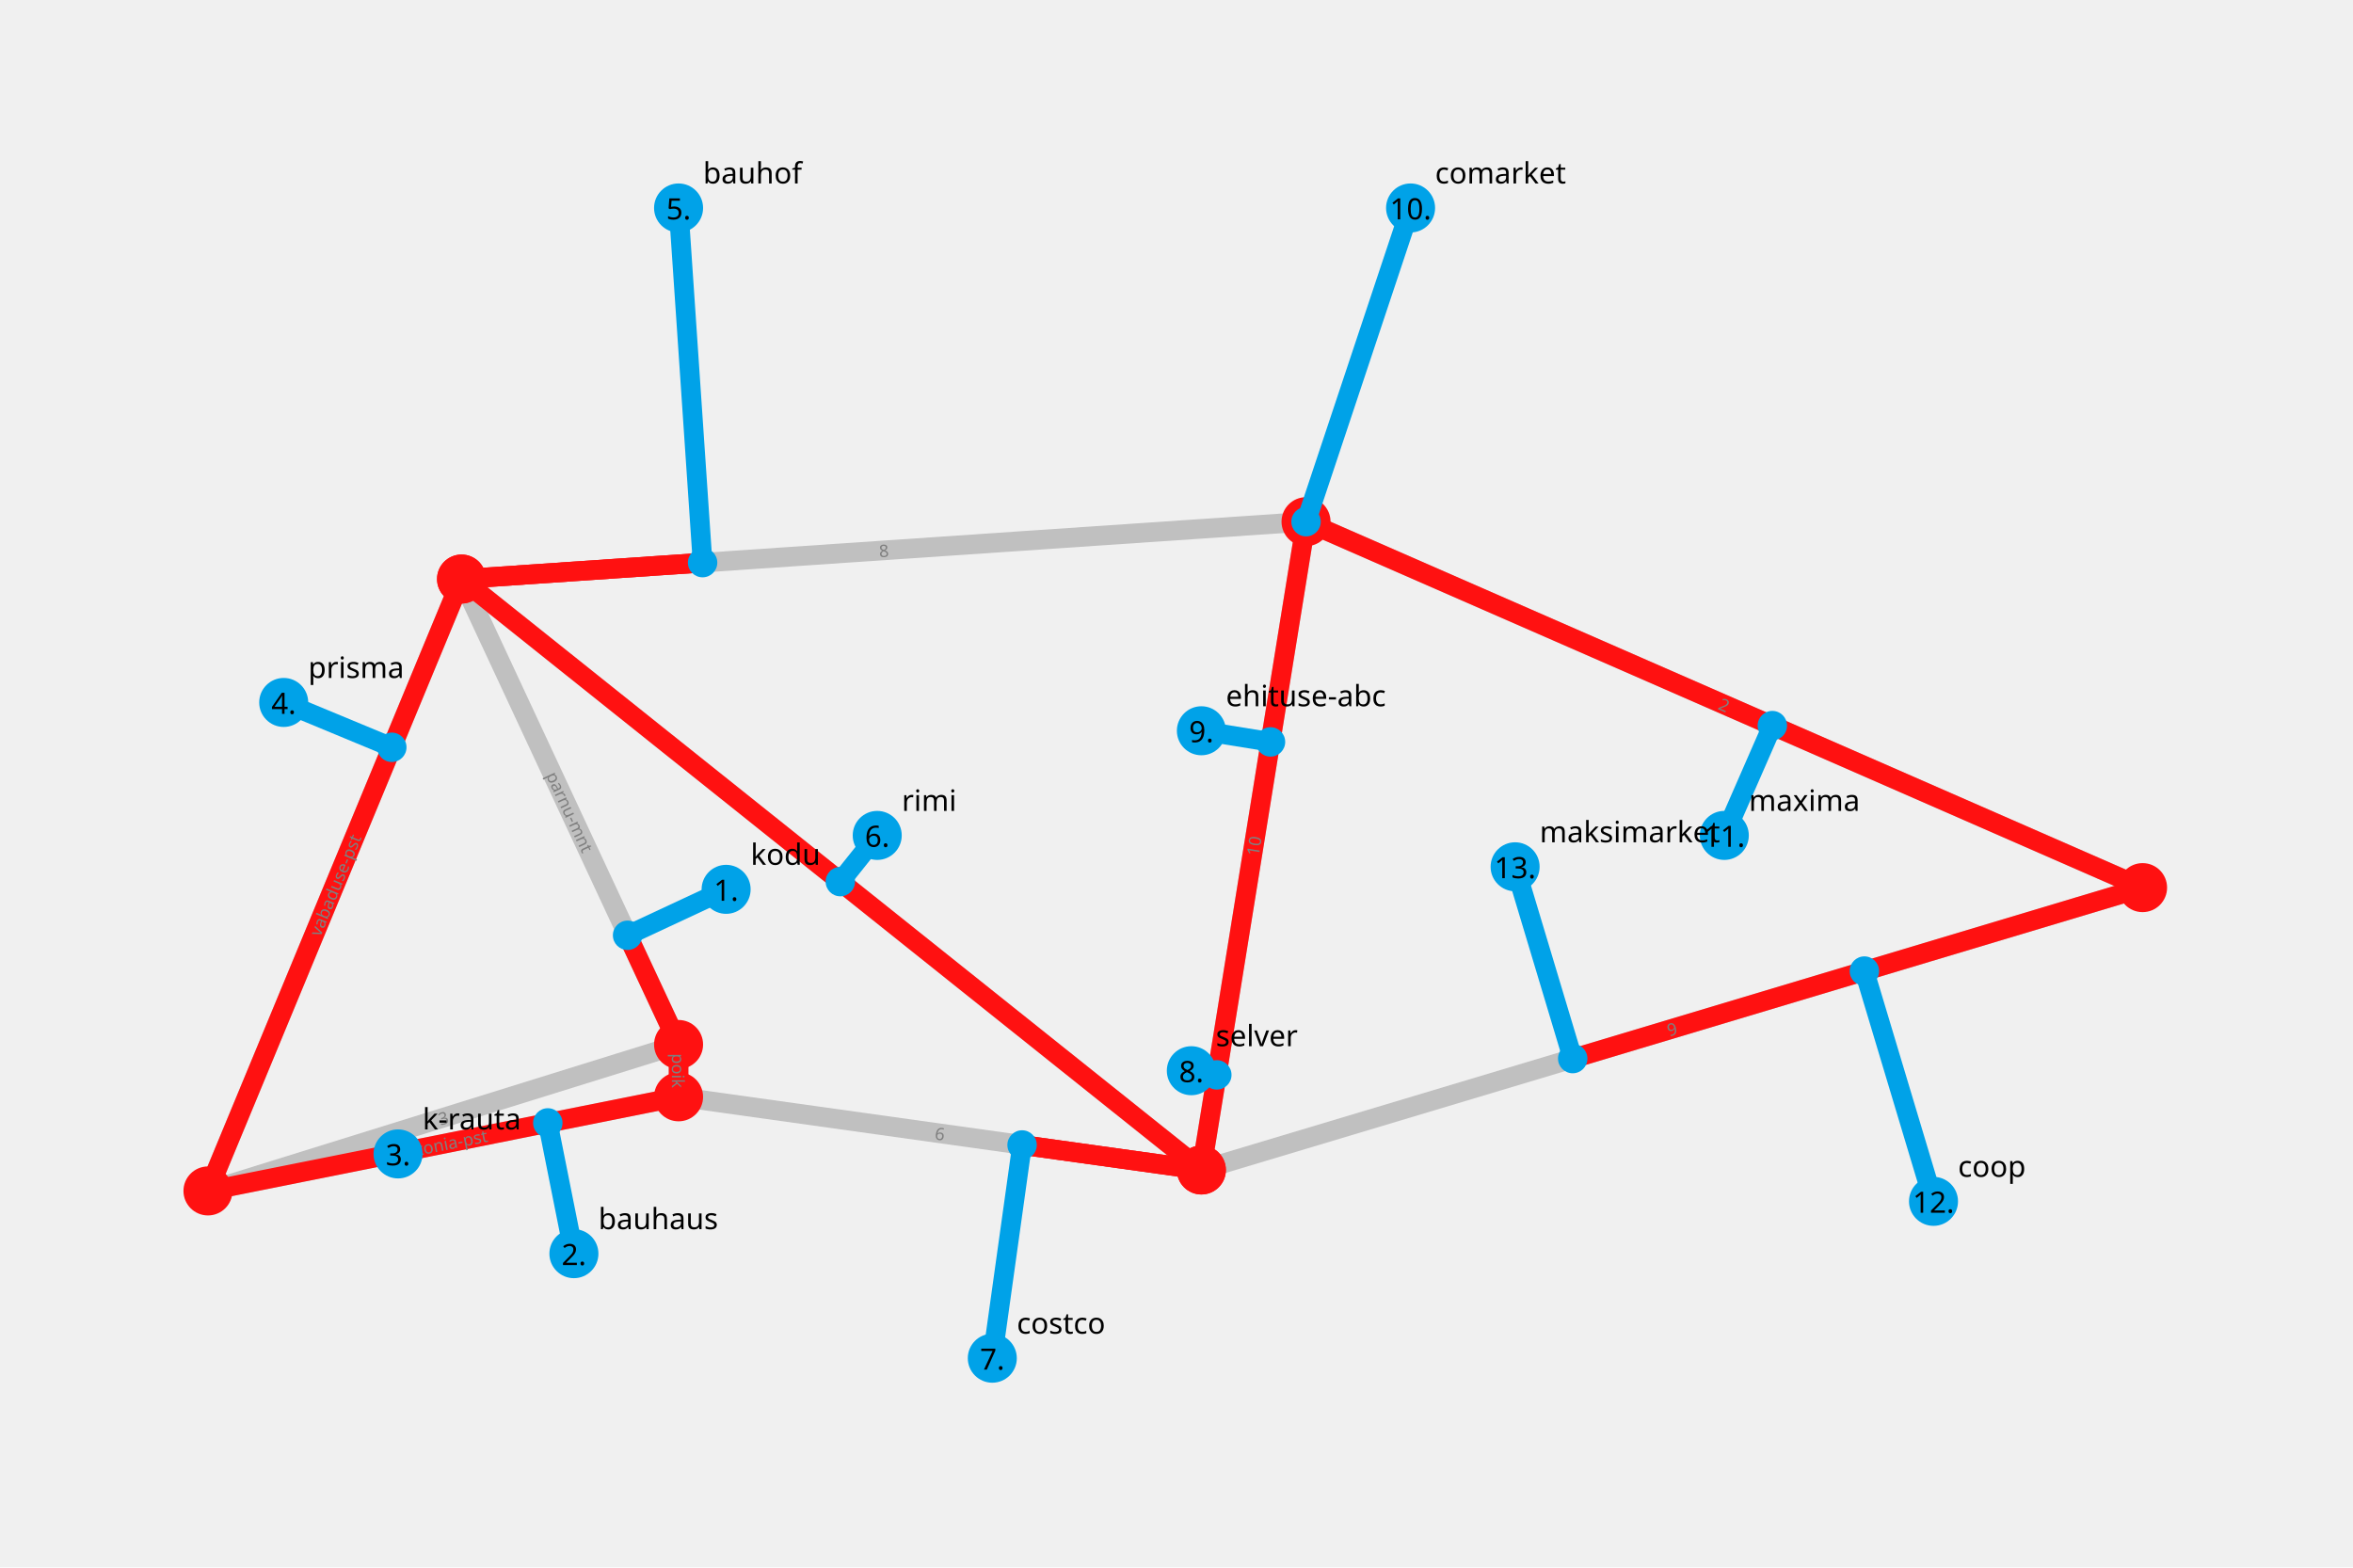
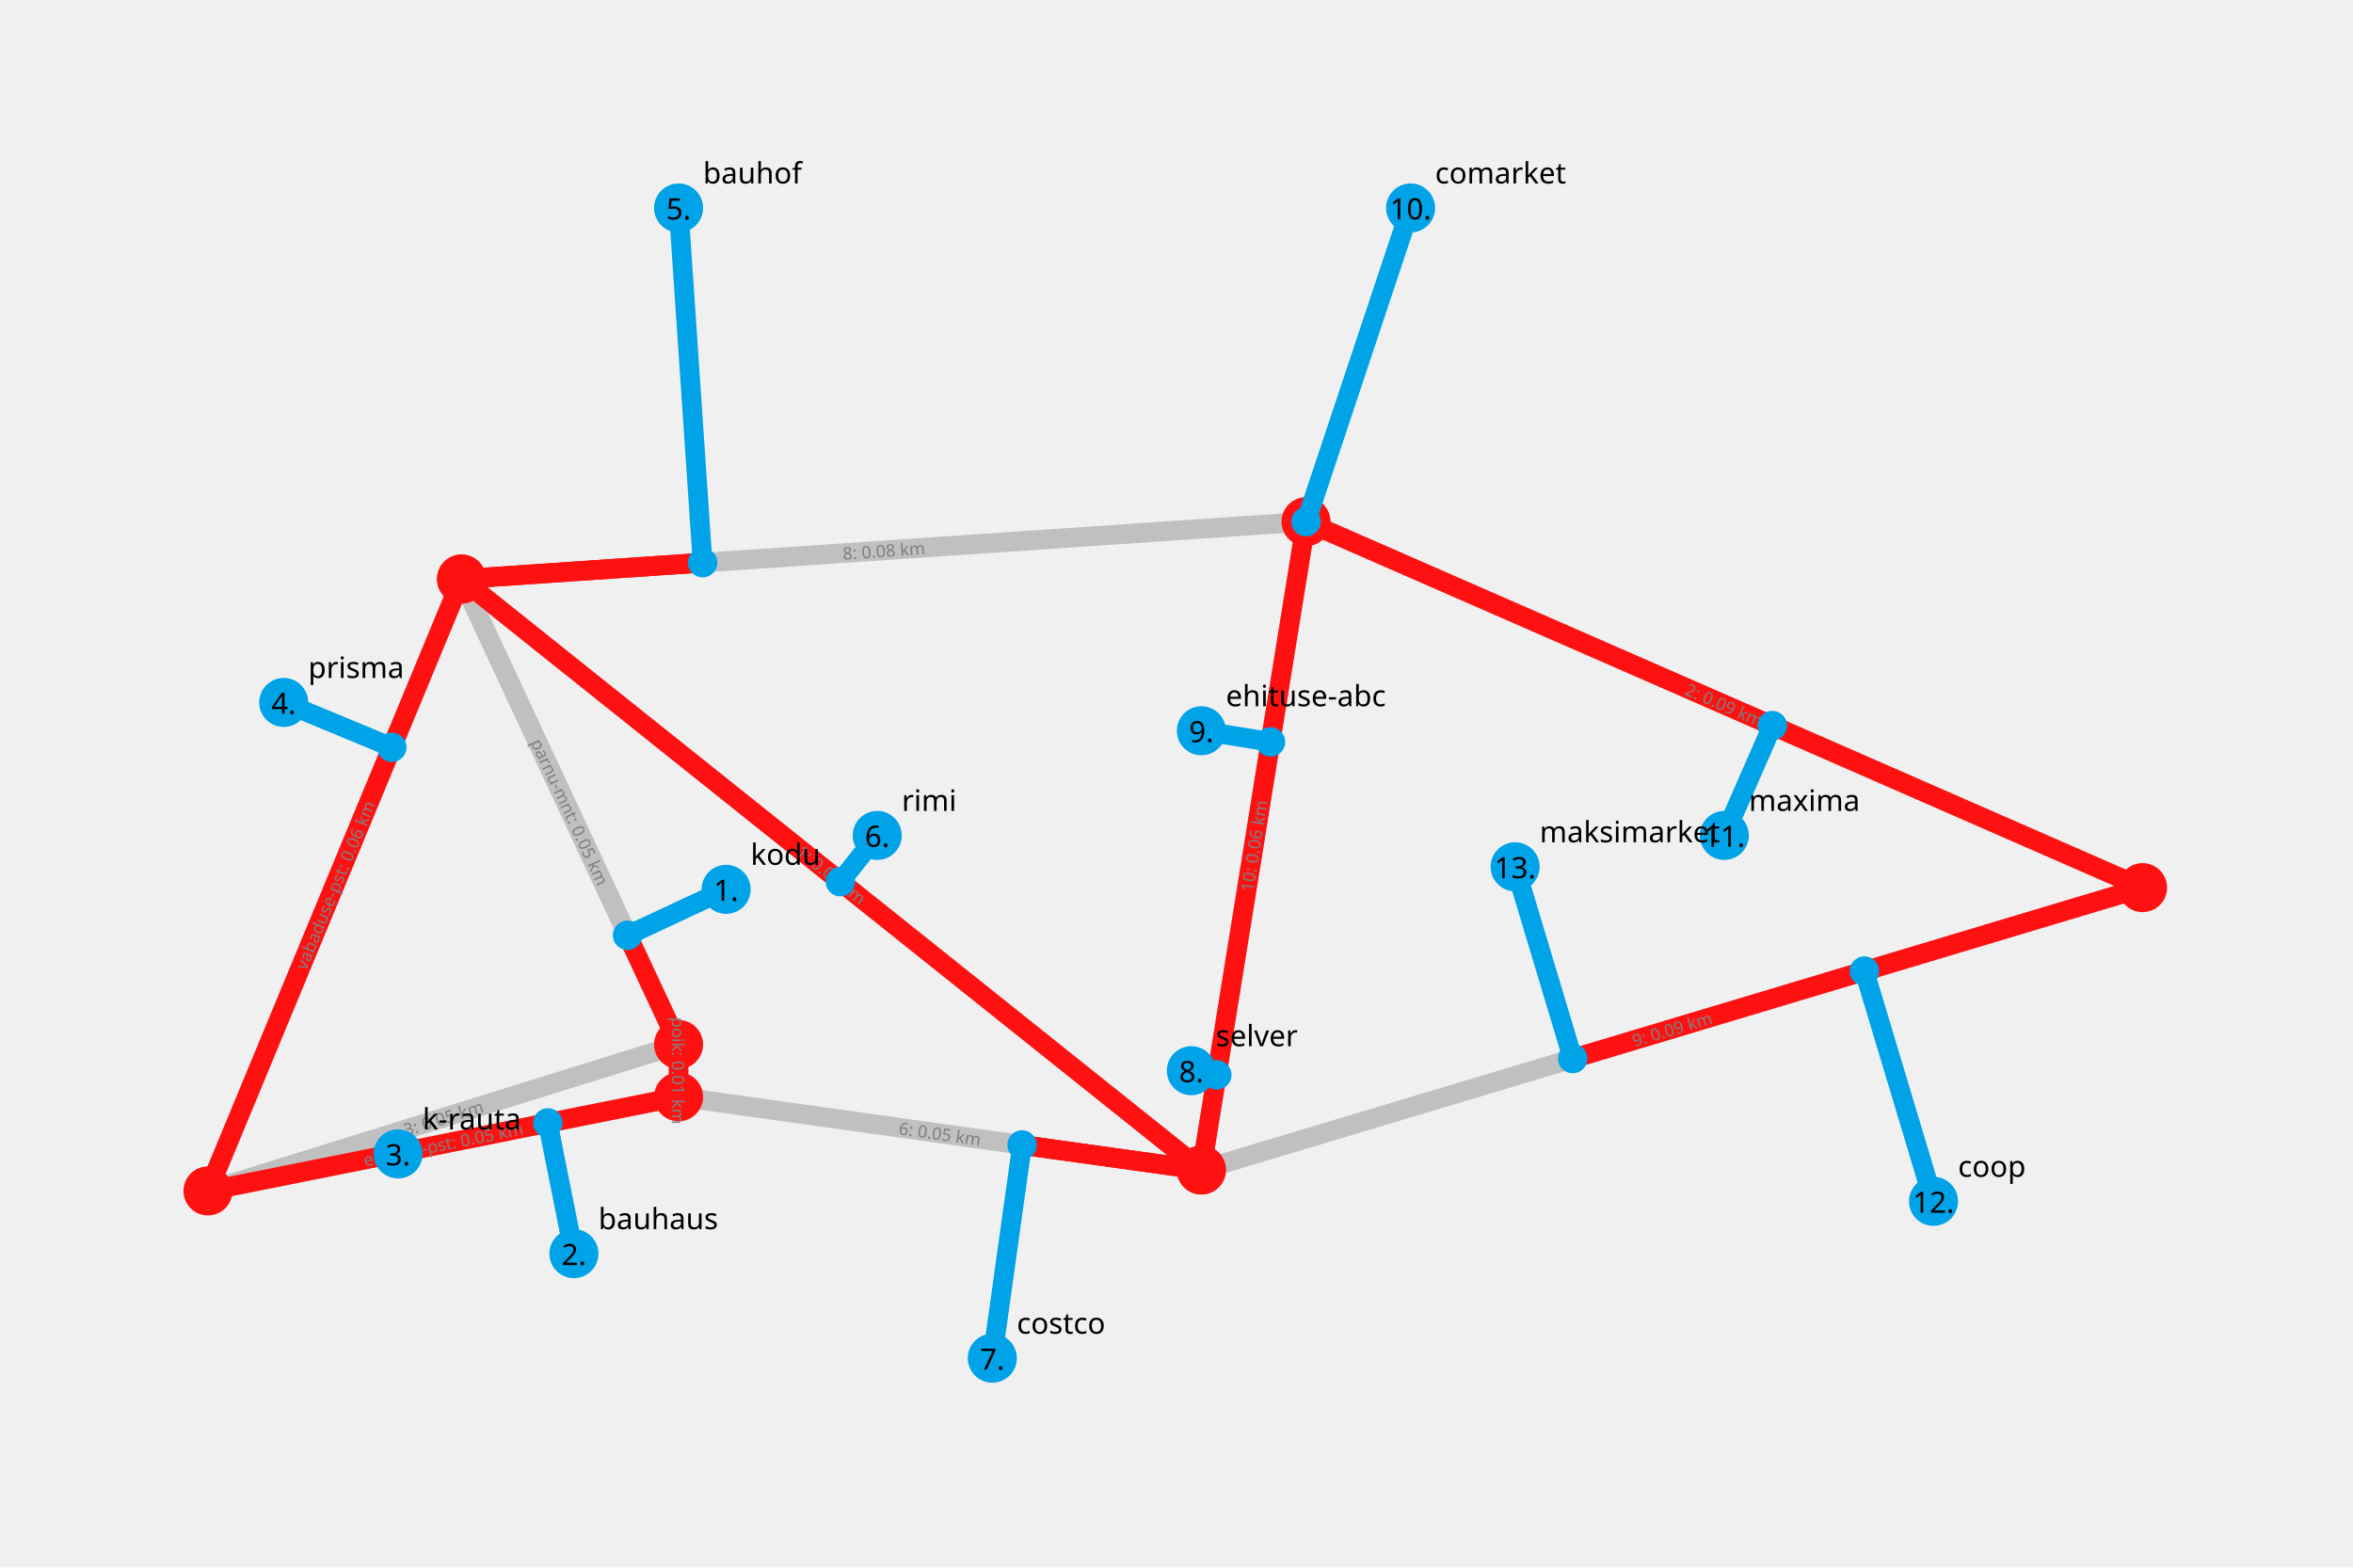
<svg xmlns="http://www.w3.org/2000/svg" version="1.1" width="1920" height="1279" viewBox="-127 -1023 1920 1279" font-family="Hermit">
  <rect x="-127" y="-1023" width="100%" height="100%" fill="rgb(240, 240, 240)" />
  <line x1="42.7" y1="-51.2" x2="249.6" y2="-550.5" style="stroke:rgb(192, 192, 192);stroke-width:16" />
  <circle cx="42.7" cy="-51.2" r="12" fill="rgb(192, 192, 192)" />
  <circle cx="249.6" cy="-550.5" r="12" fill="rgb(192, 192, 192)" />
  <line x1="249.6" y1="-550.5" x2="853.3" y2="-68.3" style="stroke:rgb(192, 192, 192);stroke-width:16" />
  <circle cx="853.3" cy="-68.3" r="12" fill="rgb(192, 192, 192)" />
  <line x1="938.7" y1="-597.3" x2="1621.3" y2="-298.7" style="stroke:rgb(192, 192, 192);stroke-width:16" />
  <circle cx="1621.3" cy="-298.7" r="12" fill="rgb(192, 192, 192)" />
  <line x1="42.7" y1="-51.2" x2="426.7" y2="-170.7" style="stroke:rgb(192, 192, 192);stroke-width:16" />
  <circle cx="426.7" cy="-170.7" r="12" fill="rgb(192, 192, 192)" />
  <line x1="249.6" y1="-550.5" x2="426.7" y2="-170.7" style="stroke:rgb(192, 192, 192);stroke-width:16" />
  <circle cx="426.7" cy="-170.7" r="12" fill="rgb(192, 192, 192)" />
  <line x1="426.7" y1="-170.7" x2="426.7" y2="-128.0" style="stroke:rgb(192, 192, 192);stroke-width:16" />
  <circle cx="426.7" cy="-128.0" r="12" fill="rgb(192, 192, 192)" />
  <line x1="426.7" y1="-128.0" x2="853.3" y2="-68.3" style="stroke:rgb(192, 192, 192);stroke-width:16" />
  <circle cx="853.3" cy="-68.3" r="12" fill="rgb(192, 192, 192)" />
  <line x1="249.6" y1="-550.5" x2="938.7" y2="-597.3" style="stroke:rgb(192, 192, 192);stroke-width:16" />
  <circle cx="938.7" cy="-597.3" r="12" fill="rgb(192, 192, 192)" />
  <line x1="1621.3" y1="-298.7" x2="853.3" y2="-68.3" style="stroke:rgb(192, 192, 192);stroke-width:16" />
  <circle cx="853.3" cy="-68.3" r="12" fill="rgb(192, 192, 192)" />
  <line x1="938.7" y1="-597.3" x2="853.3" y2="-68.3" style="stroke:rgb(192, 192, 192);stroke-width:16" />
  <circle cx="853.3" cy="-68.3" r="12" fill="rgb(192, 192, 192)" />
  <line x1="42.7" y1="-51.2" x2="426.7" y2="-128.0" style="stroke:rgb(192, 192, 192);stroke-width:16" />
  <circle cx="426.7" cy="-128.0" r="12" fill="rgb(192, 192, 192)" />
  <line x1="385.1" y1="-259.8" x2="426.7" y2="-170.7" style="stroke:rgb(255, 17, 17);stroke-width:16" />
  <circle cx="426.7" cy="-170.7" r="20" fill="rgb(255, 17, 17)" />
  <line x1="426.7" y1="-170.7" x2="426.7" y2="-128.0" style="stroke:rgb(255, 17, 17);stroke-width:16" />
  <circle cx="426.7" cy="-128.0" r="20" fill="rgb(255, 17, 17)" />
  <line x1="426.7" y1="-128.0" x2="320.0" y2="-106.7" style="stroke:rgb(255, 17, 17);stroke-width:16" />
  <line x1="320.0" y1="-106.7" x2="197.6" y2="-82.2" style="stroke:rgb(255, 17, 17);stroke-width:16" />
  <line x1="197.6" y1="-82.2" x2="42.7" y2="-51.2" style="stroke:rgb(255, 17, 17);stroke-width:16" />
  <circle cx="42.7" cy="-51.2" r="20" fill="rgb(255, 17, 17)" />
  <line x1="42.7" y1="-51.2" x2="192.7" y2="-413.2" style="stroke:rgb(255, 17, 17);stroke-width:16" />
  <line x1="192.7" y1="-413.2" x2="249.6" y2="-550.5" style="stroke:rgb(255, 17, 17);stroke-width:16" />
  <circle cx="249.6" cy="-550.5" r="20" fill="rgb(255, 17, 17)" />
  <line x1="249.6" y1="-550.5" x2="446.3" y2="-563.9" style="stroke:rgb(255, 17, 17);stroke-width:16" />
  <line x1="446.3" y1="-563.9" x2="249.6" y2="-550.5" style="stroke:rgb(255, 17, 17);stroke-width:16" />
  <circle cx="249.6" cy="-550.5" r="20" fill="rgb(255, 17, 17)" />
  <line x1="249.6" y1="-550.5" x2="558.7" y2="-303.6" style="stroke:rgb(255, 17, 17);stroke-width:16" />
  <line x1="558.7" y1="-303.6" x2="853.3" y2="-68.3" style="stroke:rgb(255, 17, 17);stroke-width:16" />
  <circle cx="853.3" cy="-68.3" r="20" fill="rgb(255, 17, 17)" />
  <line x1="853.3" y1="-68.3" x2="707.0" y2="-88.7" style="stroke:rgb(255, 17, 17);stroke-width:16" />
  <line x1="707.0" y1="-88.7" x2="853.3" y2="-68.3" style="stroke:rgb(255, 17, 17);stroke-width:16" />
  <circle cx="853.3" cy="-68.3" r="20" fill="rgb(255, 17, 17)" />
  <line x1="853.3" y1="-68.3" x2="865.9" y2="-145.9" style="stroke:rgb(255, 17, 17);stroke-width:16" />
  <line x1="865.9" y1="-145.9" x2="909.7" y2="-417.6" style="stroke:rgb(255, 17, 17);stroke-width:16" />
  <line x1="909.7" y1="-417.6" x2="938.7" y2="-597.3" style="stroke:rgb(255, 17, 17);stroke-width:16" />
  <circle cx="938.7" cy="-597.3" r="20" fill="rgb(255, 17, 17)" />
  <line x1="938.7" y1="-597.3" x2="938.7" y2="-597.3" style="stroke:rgb(255, 17, 17);stroke-width:16" />
  <line x1="938.7" y1="-597.3" x2="1319.2" y2="-430.9" style="stroke:rgb(255, 17, 17);stroke-width:16" />
  <line x1="1319.2" y1="-430.9" x2="1621.3" y2="-298.7" style="stroke:rgb(255, 17, 17);stroke-width:16" />
  <circle cx="1621.3" cy="-298.7" r="20" fill="rgb(255, 17, 17)" />
  <line x1="1621.3" y1="-298.7" x2="1394.3" y2="-230.6" style="stroke:rgb(255, 17, 17);stroke-width:16" />
  <line x1="1394.3" y1="-230.6" x2="1156.3" y2="-159.2" style="stroke:rgb(255, 17, 17);stroke-width:16" />
-   <text font-size="14" dominant-baseline="central" text-anchor="middle" fill="rgb(127, 127, 127)" transform="translate(146.2, -300.9) rotate(-67.4855)">vabaduse-pst</text>
-   <text font-size="14" dominant-baseline="central" text-anchor="middle" fill="rgb(127, 127, 127)" transform="translate(551.5, -309.4) rotate(38.6204)">1</text>
-   <text font-size="14" dominant-baseline="central" text-anchor="middle" fill="rgb(127, 127, 127)" transform="translate(1280.0, -448.0) rotate(23.6294)">2</text>
-   <text font-size="14" dominant-baseline="central" text-anchor="middle" fill="rgb(127, 127, 127)" transform="translate(234.7, -110.9) rotate(-17.2815)">3</text>
-   <text font-size="14" dominant-baseline="central" text-anchor="middle" fill="rgb(127, 127, 127)" transform="translate(338.2, -360.6) rotate(65.0142)">parnu-mnt</text>
-   <text font-size="14" dominant-baseline="central" text-anchor="middle" fill="rgb(127, 127, 127)" transform="translate(426.7, -149.3) rotate(90)">poik</text>
-   <text font-size="14" dominant-baseline="central" text-anchor="middle" fill="rgb(127, 127, 127)" transform="translate(640.0, -98.1) rotate(7.96961)">6</text>
-   <text font-size="14" dominant-baseline="central" text-anchor="middle" fill="rgb(127, 127, 127)" transform="translate(594.2, -573.9) rotate(-3.88551)">8</text>
-   <text font-size="14" dominant-baseline="central" text-anchor="middle" fill="rgb(127, 127, 127)" transform="translate(1237.3, -183.5) rotate(-16.6992)">9</text>
-   <text font-size="14" dominant-baseline="central" text-anchor="middle" fill="rgb(127, 127, 127)" transform="translate(896.0, -332.8) rotate(-80.8377)">10</text>
-   <text font-size="14" dominant-baseline="central" text-anchor="middle" fill="rgb(127, 127, 127)" transform="translate(234.7, -89.6) rotate(-11.3099)">estonia-pst</text>
+   <text font-size="14" dominant-baseline="central" text-anchor="middle" fill="rgb(127, 127, 127)" transform="translate(146.2, -300.9) rotate(-67.4855)">vabaduse-pst: 0.06 km</text>
+   <text font-size="14" dominant-baseline="central" text-anchor="middle" fill="rgb(127, 127, 127)" transform="translate(551.5, -309.4) rotate(38.6204)">1: 0.09 km</text>
+   <text font-size="14" dominant-baseline="central" text-anchor="middle" fill="rgb(127, 127, 127)" transform="translate(1280.0, -448.0) rotate(23.6294)">2: 0.09 km</text>
+   <text font-size="14" dominant-baseline="central" text-anchor="middle" fill="rgb(127, 127, 127)" transform="translate(234.7, -110.9) rotate(-17.2815)">3: 0.05 km</text>
+   <text font-size="14" dominant-baseline="central" text-anchor="middle" fill="rgb(127, 127, 127)" transform="translate(338.2, -360.6) rotate(65.0142)">parnu-mnt: 0.05 km</text>
+   <text font-size="14" dominant-baseline="central" text-anchor="middle" fill="rgb(127, 127, 127)" transform="translate(426.7, -149.3) rotate(90)">poik: 0.01 km</text>
+   <text font-size="14" dominant-baseline="central" text-anchor="middle" fill="rgb(127, 127, 127)" transform="translate(640.0, -98.1) rotate(7.96961)">6: 0.05 km</text>
+   <text font-size="14" dominant-baseline="central" text-anchor="middle" fill="rgb(127, 127, 127)" transform="translate(594.2, -573.9) rotate(-3.88551)">8: 0.08 km</text>
+   <text font-size="14" dominant-baseline="central" text-anchor="middle" fill="rgb(127, 127, 127)" transform="translate(1237.3, -183.5) rotate(-16.6992)">9: 0.09 km</text>
+   <text font-size="14" dominant-baseline="central" text-anchor="middle" fill="rgb(127, 127, 127)" transform="translate(896.0, -332.8) rotate(-80.8377)">10: 0.06 km</text>
+   <text font-size="14" dominant-baseline="central" text-anchor="middle" fill="rgb(127, 127, 127)" transform="translate(234.7, -89.6) rotate(-11.3099)">estonia-pst: 0.05 km</text>
  <line x1="385.1" y1="-259.8" x2="465.5" y2="-297.3" style="stroke:rgb(0, 162, 232);stroke-width:16" />
  <circle cx="385.1" cy="-259.8" r="12" fill="rgb(0, 162, 232)" />
  <circle cx="465.5" cy="-297.3" r="20" fill="rgb(0, 162, 232)" />
  <text x="485.5" y="-317.3" font-size="24" text-anchor="start" fill="black">kodu</text>
  <text x="465.5" y="-297.3" font-size="24" dominant-baseline="central" text-anchor="middle" fill="black">1.</text>
  <line x1="320.0" y1="-106.7" x2="341.3" y2="-0.0" style="stroke:rgb(0, 162, 232);stroke-width:16" />
  <circle cx="320.0" cy="-106.7" r="12" fill="rgb(0, 162, 232)" />
  <circle cx="341.3" cy="-0.0" r="20" fill="rgb(0, 162, 232)" />
  <text x="361.3" y="-20.0" font-size="24" text-anchor="start" fill="black">bauhaus</text>
  <text x="341.3" y="-0.0" font-size="24" dominant-baseline="central" text-anchor="middle" fill="black">2.</text>
  <line x1="197.6" y1="-82.2" x2="197.8" y2="-81.4" style="stroke:rgb(0, 162, 232);stroke-width:16" />
  <circle cx="197.6" cy="-82.2" r="12" fill="rgb(0, 162, 232)" />
  <circle cx="197.8" cy="-81.4" r="20" fill="rgb(0, 162, 232)" />
  <text x="217.8" y="-101.4" font-size="24" text-anchor="start" fill="black">k-rauta</text>
  <text x="197.8" y="-81.4" font-size="24" dominant-baseline="central" text-anchor="middle" fill="black">3.</text>
  <line x1="192.7" y1="-413.2" x2="104.5" y2="-449.8" style="stroke:rgb(0, 162, 232);stroke-width:16" />
  <circle cx="192.7" cy="-413.2" r="12" fill="rgb(0, 162, 232)" />
  <circle cx="104.5" cy="-449.8" r="20" fill="rgb(0, 162, 232)" />
  <text x="124.5" y="-469.8" font-size="24" text-anchor="start" fill="black">prisma</text>
  <text x="104.5" y="-449.8" font-size="24" dominant-baseline="central" text-anchor="middle" fill="black">4.</text>
  <line x1="446.3" y1="-563.9" x2="426.7" y2="-853.3" style="stroke:rgb(0, 162, 232);stroke-width:16" />
  <circle cx="446.3" cy="-563.9" r="12" fill="rgb(0, 162, 232)" />
  <circle cx="426.7" cy="-853.3" r="20" fill="rgb(0, 162, 232)" />
  <text x="446.7" y="-873.3" font-size="24" text-anchor="start" fill="black">bauhof</text>
  <text x="426.7" y="-853.3" font-size="24" dominant-baseline="central" text-anchor="middle" fill="black">5.</text>
  <line x1="558.7" y1="-303.6" x2="588.8" y2="-341.3" style="stroke:rgb(0, 162, 232);stroke-width:16" />
  <circle cx="558.7" cy="-303.6" r="12" fill="rgb(0, 162, 232)" />
  <circle cx="588.8" cy="-341.3" r="20" fill="rgb(0, 162, 232)" />
  <text x="608.8" y="-361.3" font-size="24" text-anchor="start" fill="black">rimi</text>
  <text x="588.8" y="-341.3" font-size="24" dominant-baseline="central" text-anchor="middle" fill="black">6.</text>
  <line x1="707.0" y1="-88.7" x2="682.7" y2="85.3" style="stroke:rgb(0, 162, 232);stroke-width:16" />
  <circle cx="707.0" cy="-88.7" r="12" fill="rgb(0, 162, 232)" />
  <circle cx="682.7" cy="85.3" r="20" fill="rgb(0, 162, 232)" />
  <text x="702.7" y="65.3" font-size="24" text-anchor="start" fill="black">costco</text>
  <text x="682.7" y="85.3" font-size="24" dominant-baseline="central" text-anchor="middle" fill="black">7.</text>
  <line x1="865.9" y1="-145.9" x2="845.1" y2="-149.3" style="stroke:rgb(0, 162, 232);stroke-width:16" />
  <circle cx="865.9" cy="-145.9" r="12" fill="rgb(0, 162, 232)" />
  <circle cx="845.1" cy="-149.3" r="20" fill="rgb(0, 162, 232)" />
  <text x="865.1" y="-169.3" font-size="24" text-anchor="start" fill="black">selver</text>
  <text x="845.1" y="-149.3" font-size="24" dominant-baseline="central" text-anchor="middle" fill="black">8.</text>
  <line x1="909.7" y1="-417.6" x2="853.3" y2="-426.7" style="stroke:rgb(0, 162, 232);stroke-width:16" />
  <circle cx="909.7" cy="-417.6" r="12" fill="rgb(0, 162, 232)" />
  <circle cx="853.3" cy="-426.7" r="20" fill="rgb(0, 162, 232)" />
  <text x="873.3" y="-446.7" font-size="24" text-anchor="start" fill="black">ehituse-abc</text>
  <text x="853.3" y="-426.7" font-size="24" dominant-baseline="central" text-anchor="middle" fill="black">9.</text>
  <line x1="938.7" y1="-597.3" x2="1024.0" y2="-853.3" style="stroke:rgb(0, 162, 232);stroke-width:16" />
  <circle cx="938.7" cy="-597.3" r="12" fill="rgb(0, 162, 232)" />
  <circle cx="1024.0" cy="-853.3" r="20" fill="rgb(0, 162, 232)" />
  <text x="1044.0" y="-873.3" font-size="24" text-anchor="start" fill="black">comarket</text>
  <text x="1024.0" y="-853.3" font-size="24" dominant-baseline="central" text-anchor="middle" fill="black">10.</text>
  <line x1="1319.2" y1="-430.9" x2="1280.0" y2="-341.3" style="stroke:rgb(0, 162, 232);stroke-width:16" />
  <circle cx="1319.2" cy="-430.9" r="12" fill="rgb(0, 162, 232)" />
  <circle cx="1280.0" cy="-341.3" r="20" fill="rgb(0, 162, 232)" />
  <text x="1300.0" y="-361.3" font-size="24" text-anchor="start" fill="black">maxima</text>
  <text x="1280.0" y="-341.3" font-size="24" dominant-baseline="central" text-anchor="middle" fill="black">11.</text>
  <line x1="1394.3" y1="-230.6" x2="1450.7" y2="-42.7" style="stroke:rgb(0, 162, 232);stroke-width:16" />
  <circle cx="1394.3" cy="-230.6" r="12" fill="rgb(0, 162, 232)" />
  <circle cx="1450.7" cy="-42.7" r="20" fill="rgb(0, 162, 232)" />
  <text x="1470.7" y="-62.7" font-size="24" text-anchor="start" fill="black">coop</text>
  <text x="1450.7" y="-42.7" font-size="24" dominant-baseline="central" text-anchor="middle" fill="black">12.</text>
  <line x1="1156.3" y1="-159.2" x2="1109.3" y2="-315.7" style="stroke:rgb(0, 162, 232);stroke-width:16" />
  <circle cx="1156.3" cy="-159.2" r="12" fill="rgb(0, 162, 232)" />
  <circle cx="1109.3" cy="-315.7" r="20" fill="rgb(0, 162, 232)" />
  <text x="1129.3" y="-335.7" font-size="24" text-anchor="start" fill="black">maksimarket</text>
  <text x="1109.3" y="-315.7" font-size="24" dominant-baseline="central" text-anchor="middle" fill="black">13.</text>
</svg>
